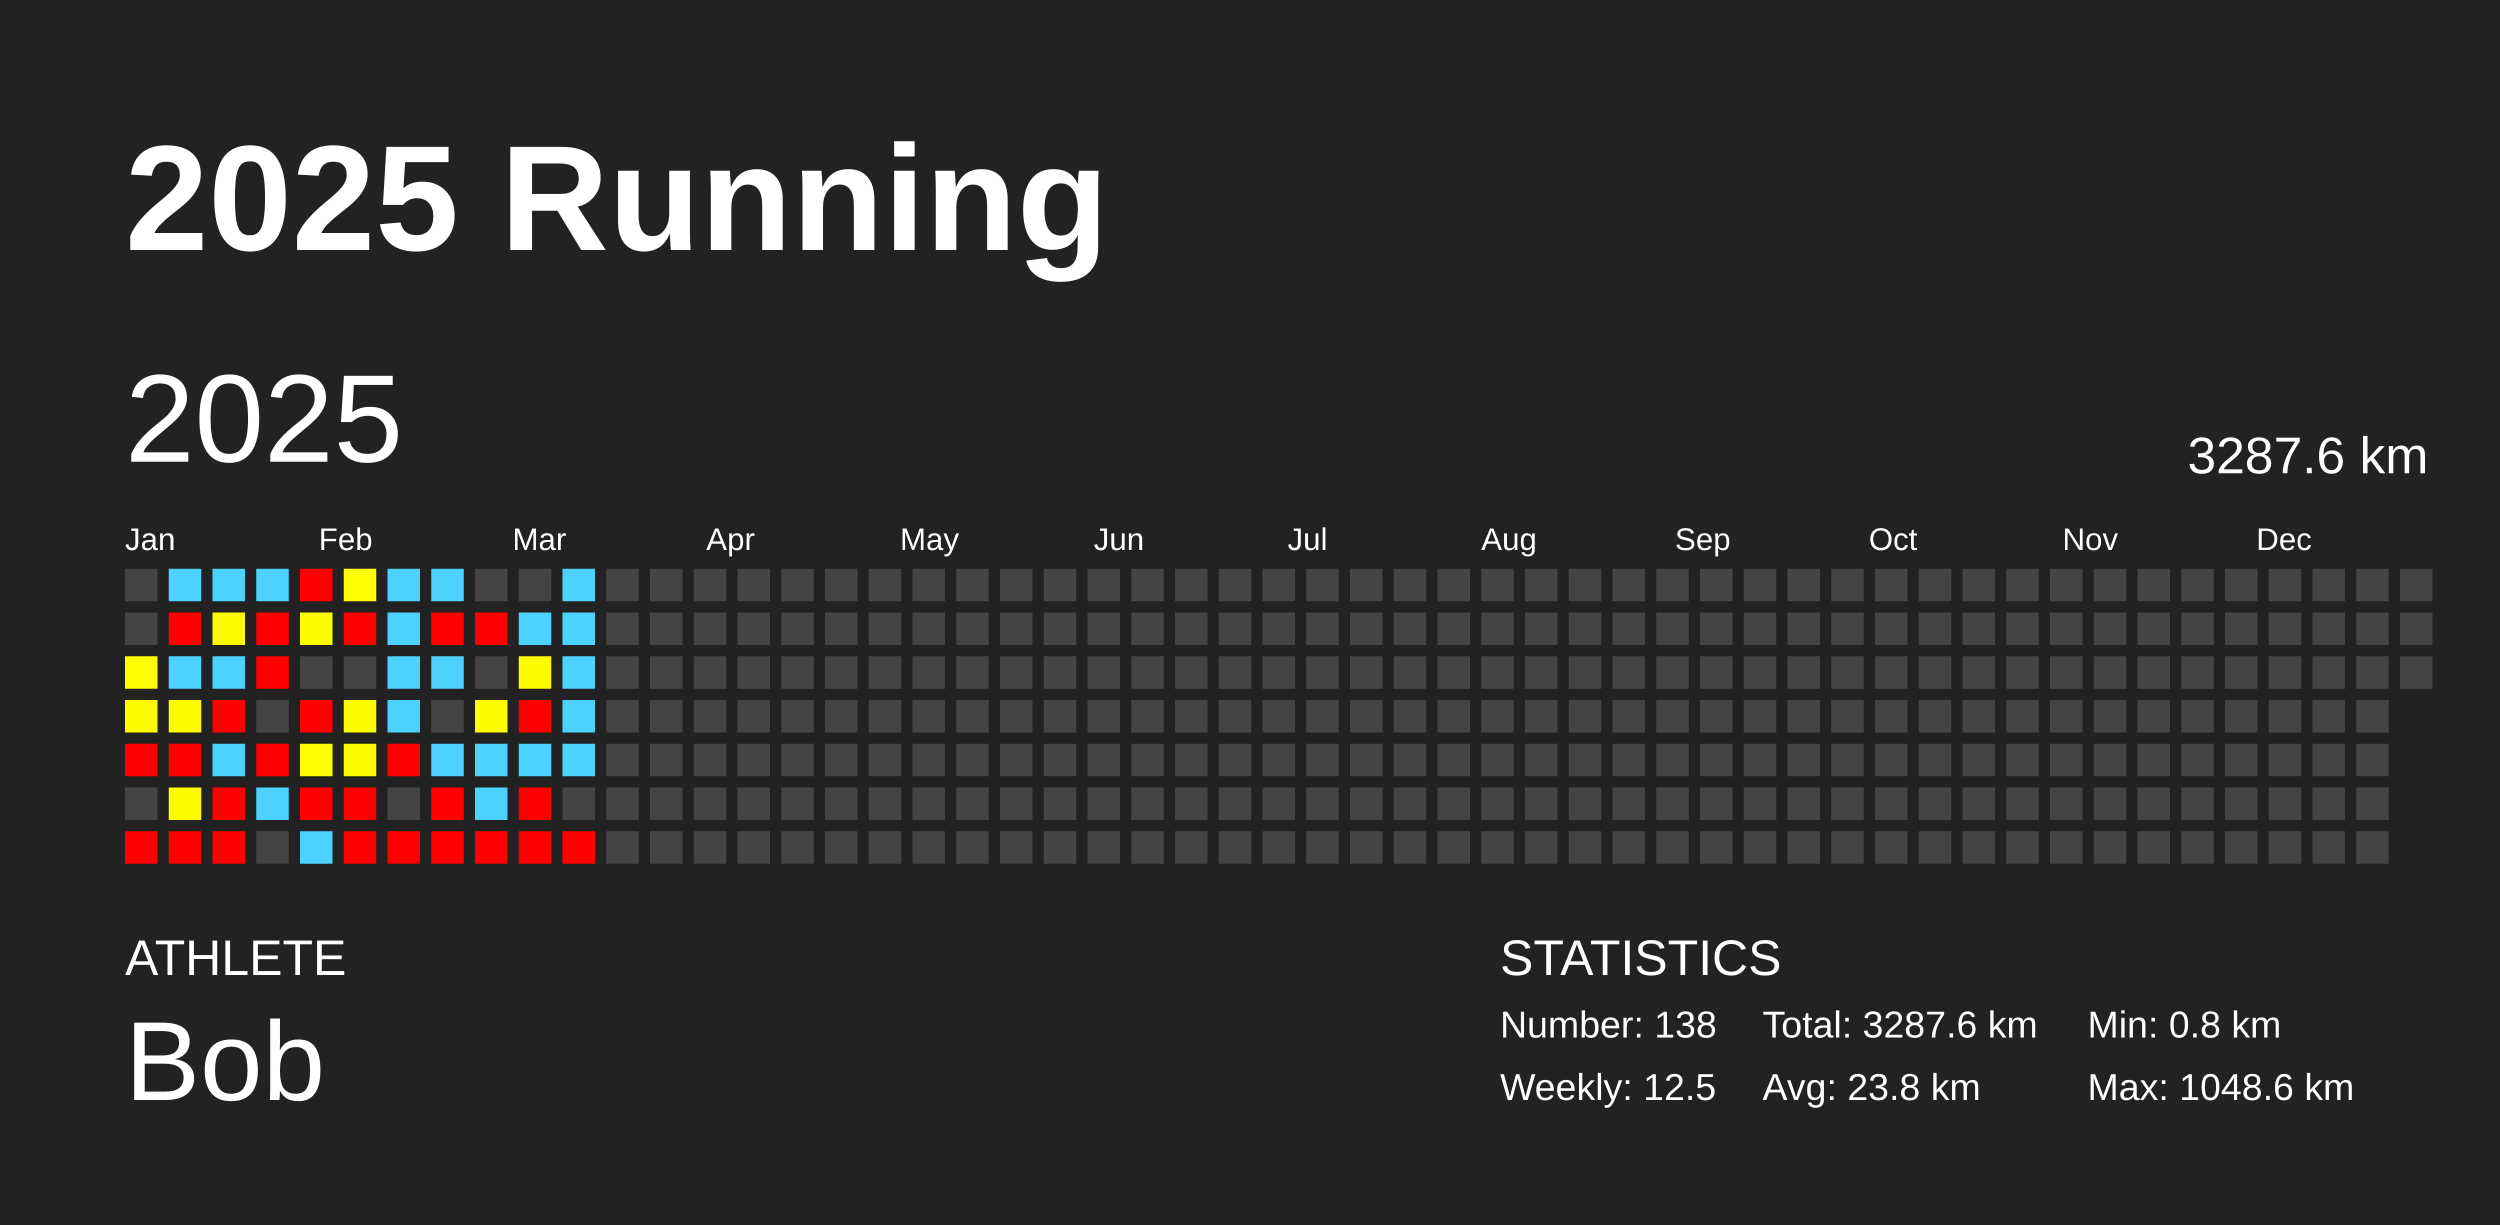
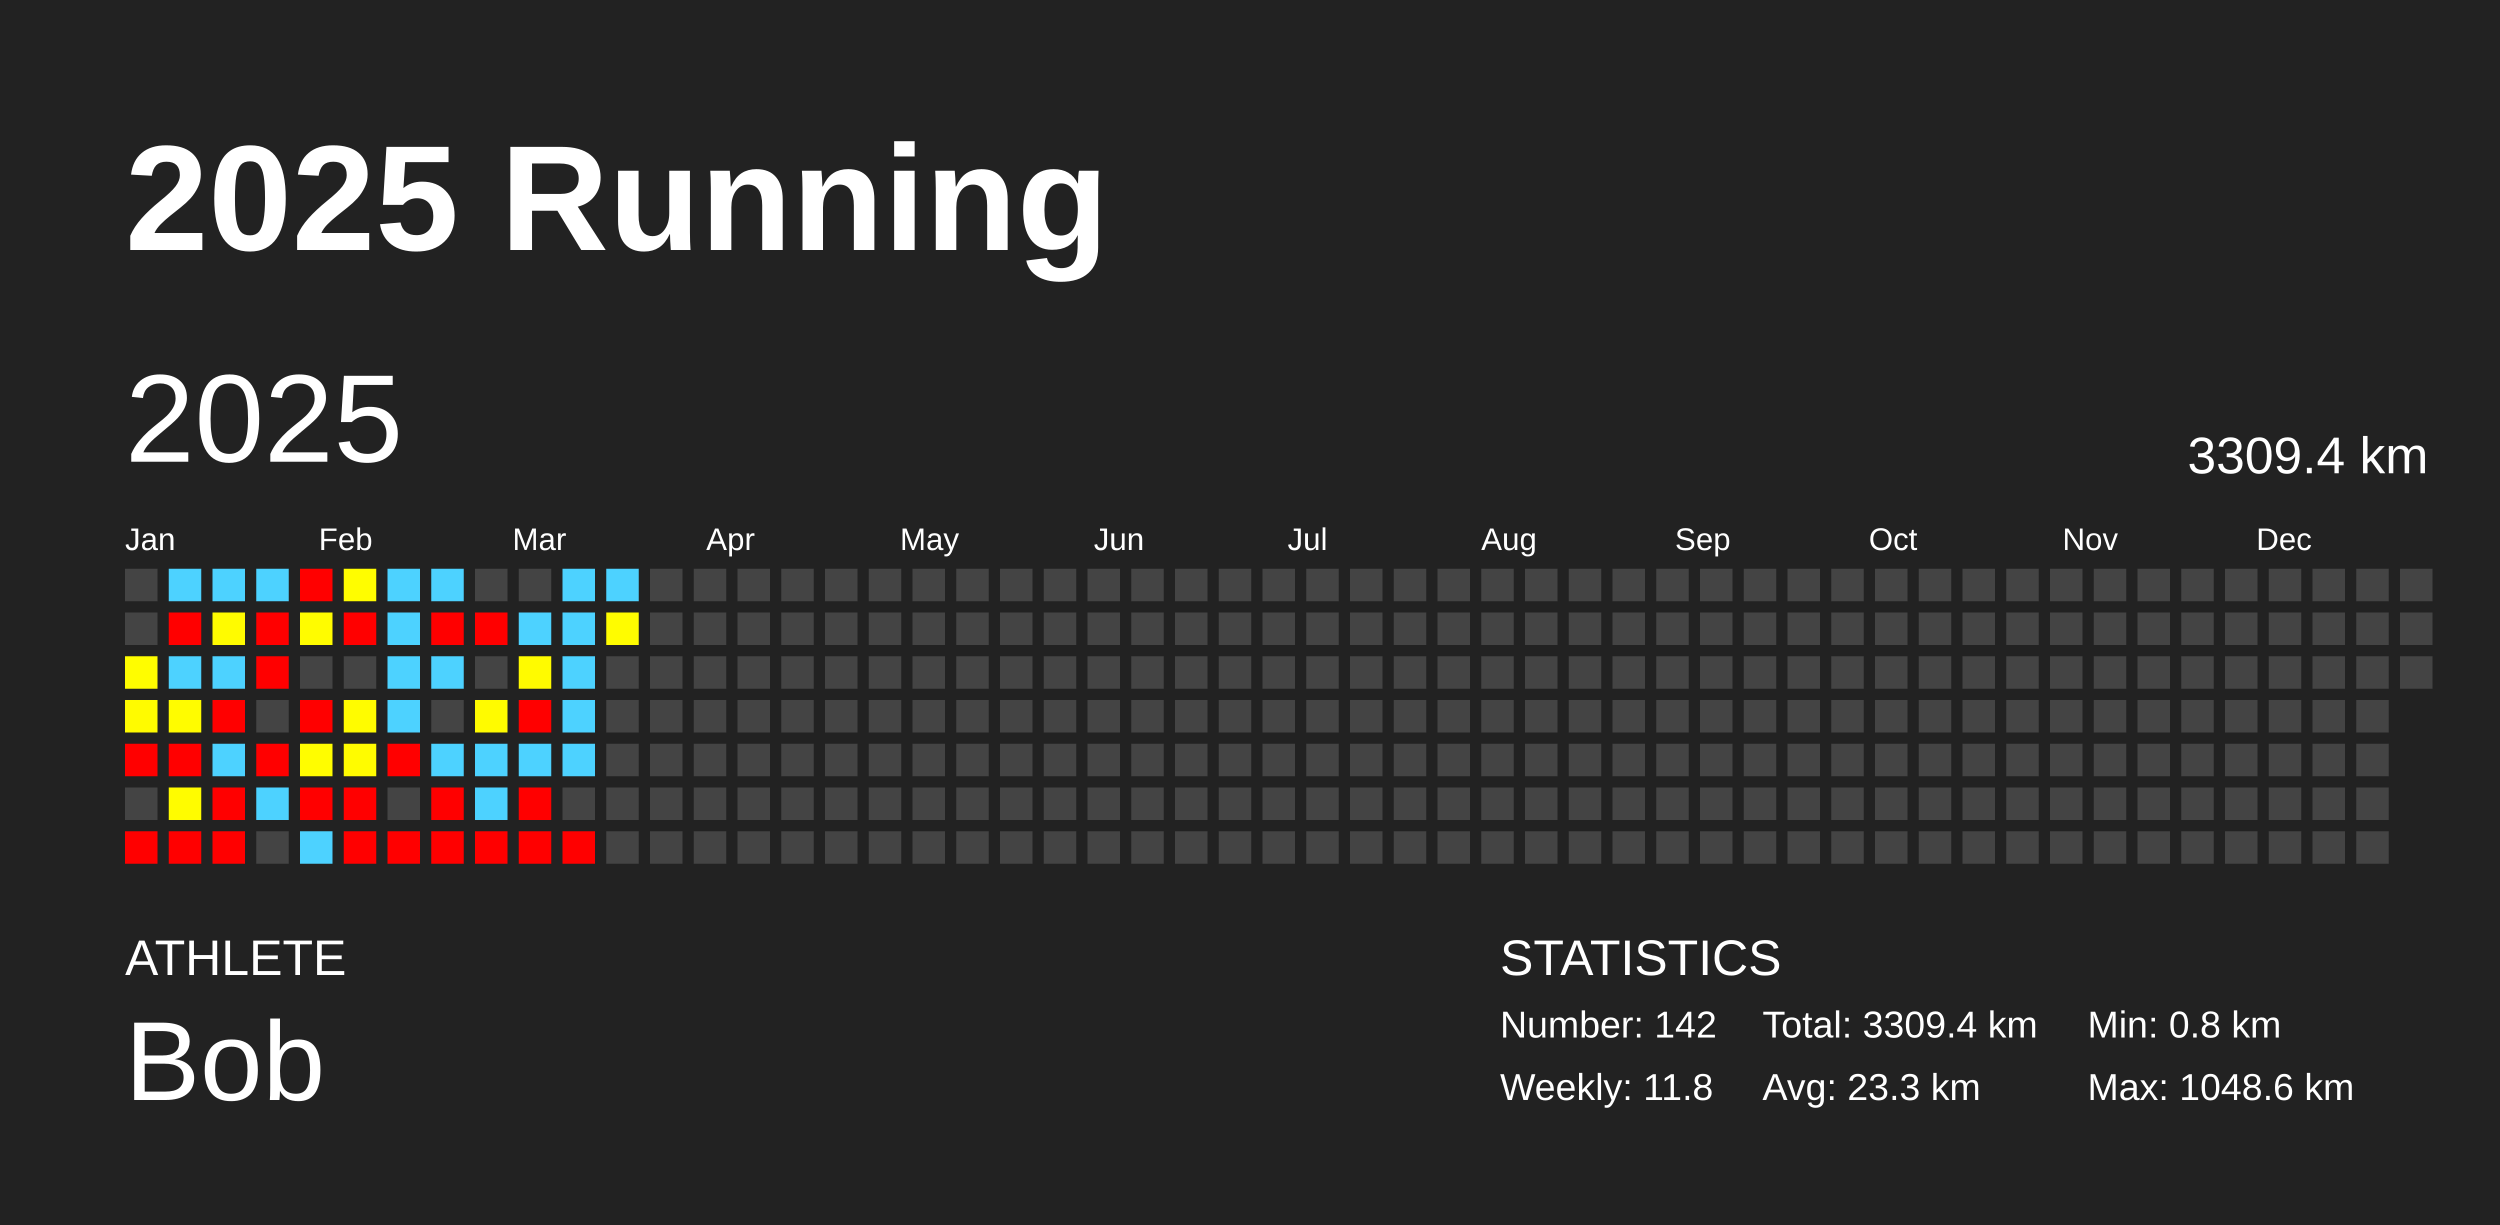
<svg xmlns="http://www.w3.org/2000/svg" baseProfile="full" height="98mm" version="1.1" viewBox="0,0,200,98" width="200mm">
  <defs />
  <rect fill="#222222" height="98" width="200" x="0" y="0" />
  <text fill="#FFFFFF" style="font-size:12px; font-family:Arial; font-weight:bold;" x="10" y="20">2025 Running</text>
  <text fill="#FFFFFF" style="font-size:4px; font-family:Arial" x="10" y="78">ATHLETE</text>
  <text fill="#FFFFFF" style="font-size:9px; font-family:Arial" x="10" y="88">Bob</text>
  <text fill="#FFFFFF" style="font-size:4px; font-family:Arial" x="120" y="78">STATISTICS</text>
-   <text fill="#FFFFFF" style="font-size:3px; font-family:Arial" x="120" y="83">Number: 138</text>
-   <text fill="#FFFFFF" style="font-size:3px; font-family:Arial" x="120" y="88">Weekly: 12.5</text>
-   <text fill="#FFFFFF" style="font-size:3px; font-family:Arial" x="141" y="83">Total: 3287.6 km</text>
-   <text fill="#FFFFFF" style="font-size:3px; font-family:Arial" x="141" y="88">Avg: 23.8 km</text>
+   <text fill="#FFFFFF" style="font-size:3px; font-family:Arial" x="120" y="83">Number: 142</text>
+   <text fill="#FFFFFF" style="font-size:3px; font-family:Arial" x="120" y="88">Weekly: 11.8</text>
+   <text fill="#FFFFFF" style="font-size:3px; font-family:Arial" x="141" y="83">Total: 3309.4 km</text>
+   <text fill="#FFFFFF" style="font-size:3px; font-family:Arial" x="141" y="88">Avg: 23.3 km</text>
  <text fill="#FFFFFF" style="font-size:3px; font-family:Arial" x="167" y="83">Min: 0.8 km</text>
  <text fill="#FFFFFF" style="font-size:3px; font-family:Arial" x="167" y="88">Max: 1048.6 km</text>
  <text dominant-baseline="hanging" fill="#FFFFFF" style="font-size:10.0px; font-family:Arial;" x="10" y="30">2025</text>
-   <text dominant-baseline="hanging" fill="#FFFFFF" style="font-size:4.125px; font-family:Arial;" x="175" y="35">3287.6 km</text>
+   <text dominant-baseline="hanging" fill="#FFFFFF" style="font-size:4.125px; font-family:Arial;" x="175" y="35">3309.4 km</text>
  <text fill="#FFFFFF" style="font-size:2.5px; font-family:Arial" x="10.0" y="44">Jan</text>
  <text fill="#FFFFFF" style="font-size:2.5px; font-family:Arial" x="25.5" y="44">Feb</text>
  <text fill="#FFFFFF" style="font-size:2.5px; font-family:Arial" x="41.0" y="44">Mar</text>
  <text fill="#FFFFFF" style="font-size:2.5px; font-family:Arial" x="56.5" y="44">Apr</text>
  <text fill="#FFFFFF" style="font-size:2.5px; font-family:Arial" x="72.0" y="44">May</text>
  <text fill="#FFFFFF" style="font-size:2.5px; font-family:Arial" x="87.5" y="44">Jun</text>
  <text fill="#FFFFFF" style="font-size:2.5px; font-family:Arial" x="103.0" y="44">Jul</text>
  <text fill="#FFFFFF" style="font-size:2.5px; font-family:Arial" x="118.5" y="44">Aug</text>
  <text fill="#FFFFFF" style="font-size:2.5px; font-family:Arial" x="134.0" y="44">Sep</text>
  <text fill="#FFFFFF" style="font-size:2.5px; font-family:Arial" x="149.5" y="44">Oct</text>
  <text fill="#FFFFFF" style="font-size:2.5px; font-family:Arial" x="165.0" y="44">Nov</text>
  <text fill="#FFFFFF" style="font-size:2.5px; font-family:Arial" x="180.5" y="44">Dec</text>
  <rect fill="#444444" height="2.6" width="2.6" x="10.0" y="45.5" />
  <rect fill="#444444" height="2.6" width="2.6" x="10.0" y="49.0" />
  <rect fill="#fffd00" height="2.6" width="2.6" x="10.0" y="52.5" />
  <rect fill="#fffb00" height="2.6" width="2.6" x="10.0" y="56.0" />
  <rect fill="red" height="2.6" width="2.6" x="10.0" y="59.5" />
  <rect fill="#444444" height="2.6" width="2.6" x="10.0" y="63.0" />
  <rect fill="red" height="2.6" width="2.6" x="10.0" y="66.5" />
  <rect fill="#4dd2ff" height="2.6" width="2.6" x="13.5" y="45.5" />
  <rect fill="red" height="2.6" width="2.6" x="13.5" y="49.0" />
  <rect fill="#4dd2ff" height="2.6" width="2.6" x="13.5" y="52.5" />
  <rect fill="#fffc00" height="2.6" width="2.6" x="13.5" y="56.0" />
  <rect fill="red" height="2.6" width="2.6" x="13.5" y="59.5" />
  <rect fill="#fffc00" height="2.6" width="2.6" x="13.5" y="63.0" />
  <rect fill="red" height="2.6" width="2.6" x="13.5" y="66.5" />
  <rect fill="#4dd2ff" height="2.6" width="2.6" x="17.0" y="45.5" />
  <rect fill="#fffb00" height="2.6" width="2.6" x="17.0" y="49.0" />
  <rect fill="#4dd2ff" height="2.6" width="2.6" x="17.0" y="52.5" />
  <rect fill="red" height="2.6" width="2.6" x="17.0" y="56.0" />
  <rect fill="#4dd2ff" height="2.6" width="2.6" x="17.0" y="59.5" />
  <rect fill="red" height="2.6" width="2.6" x="17.0" y="63.0" />
  <rect fill="red" height="2.6" width="2.6" x="17.0" y="66.5" />
  <rect fill="#4dd2ff" height="2.6" width="2.6" x="20.5" y="45.5" />
  <rect fill="red" height="2.6" width="2.6" x="20.5" y="49.0" />
  <rect fill="red" height="2.6" width="2.6" x="20.5" y="52.5" />
  <rect fill="#444444" height="2.6" width="2.6" x="20.5" y="56.0" />
  <rect fill="red" height="2.6" width="2.6" x="20.5" y="59.5" />
  <rect fill="#4dd2ff" height="2.6" width="2.6" x="20.5" y="63.0" />
  <rect fill="#444444" height="2.6" width="2.6" x="20.5" y="66.5" />
  <rect fill="red" height="2.6" width="2.6" x="24.0" y="45.5" />
  <rect fill="#fffc00" height="2.6" width="2.6" x="24.0" y="49.0" />
  <rect fill="#444444" height="2.6" width="2.6" x="24.0" y="52.5" />
  <rect fill="red" height="2.6" width="2.6" x="24.0" y="56.0" />
  <rect fill="#fffd00" height="2.6" width="2.6" x="24.0" y="59.5" />
  <rect fill="red" height="2.6" width="2.6" x="24.0" y="63.0" />
  <rect fill="#4dd2ff" height="2.6" width="2.6" x="24.0" y="66.5" />
  <rect fill="#fffd00" height="2.6" width="2.6" x="27.5" y="45.5" />
  <rect fill="red" height="2.6" width="2.6" x="27.5" y="49.0" />
  <rect fill="#444444" height="2.6" width="2.6" x="27.5" y="52.5" />
  <rect fill="#fffc00" height="2.6" width="2.6" x="27.5" y="56.0" />
  <rect fill="#fffc00" height="2.6" width="2.6" x="27.5" y="59.5" />
  <rect fill="red" height="2.6" width="2.6" x="27.5" y="63.0" />
  <rect fill="red" height="2.6" width="2.6" x="27.5" y="66.5" />
  <rect fill="#4dd2ff" height="2.6" width="2.6" x="31.0" y="45.5" />
  <rect fill="#4dd2ff" height="2.6" width="2.6" x="31.0" y="49.0" />
  <rect fill="#4dd2ff" height="2.6" width="2.6" x="31.0" y="52.5" />
  <rect fill="#4dd2ff" height="2.6" width="2.6" x="31.0" y="56.0" />
  <rect fill="red" height="2.6" width="2.6" x="31.0" y="59.5" />
  <rect fill="#444444" height="2.6" width="2.6" x="31.0" y="63.0" />
  <rect fill="red" height="2.6" width="2.6" x="31.0" y="66.5" />
  <rect fill="#4dd2ff" height="2.6" width="2.6" x="34.5" y="45.5" />
  <rect fill="red" height="2.6" width="2.6" x="34.5" y="49.0" />
  <rect fill="#4dd2ff" height="2.6" width="2.6" x="34.5" y="52.5" />
  <rect fill="#444444" height="2.6" width="2.6" x="34.5" y="56.0" />
  <rect fill="#4dd2ff" height="2.6" width="2.6" x="34.5" y="59.5" />
  <rect fill="red" height="2.6" width="2.6" x="34.5" y="63.0" />
  <rect fill="red" height="2.6" width="2.6" x="34.5" y="66.5" />
  <rect fill="#444444" height="2.6" width="2.6" x="38.0" y="45.5" />
  <rect fill="red" height="2.6" width="2.6" x="38.0" y="49.0" />
  <rect fill="#444444" height="2.6" width="2.6" x="38.0" y="52.5" />
  <rect fill="#fffb00" height="2.6" width="2.6" x="38.0" y="56.0" />
  <rect fill="#4dd2ff" height="2.6" width="2.6" x="38.0" y="59.5" />
  <rect fill="#4dd2ff" height="2.6" width="2.6" x="38.0" y="63.0" />
  <rect fill="red" height="2.6" width="2.6" x="38.0" y="66.5" />
  <rect fill="#444444" height="2.6" width="2.6" x="41.5" y="45.5" />
  <rect fill="#4dd2ff" height="2.6" width="2.6" x="41.5" y="49.0" />
  <rect fill="#fffb00" height="2.6" width="2.6" x="41.5" y="52.5" />
  <rect fill="red" height="2.6" width="2.6" x="41.5" y="56.0" />
  <rect fill="#4dd2ff" height="2.6" width="2.6" x="41.5" y="59.5" />
  <rect fill="red" height="2.6" width="2.6" x="41.5" y="63.0" />
  <rect fill="red" height="2.6" width="2.6" x="41.5" y="66.5" />
  <rect fill="#4dd2ff" height="2.6" width="2.6" x="45.0" y="45.5" />
  <rect fill="#4dd2ff" height="2.6" width="2.6" x="45.0" y="49.0" />
  <rect fill="#4dd2ff" height="2.6" width="2.6" x="45.0" y="52.5" />
  <rect fill="#4dd2ff" height="2.6" width="2.6" x="45.0" y="56.0" />
  <rect fill="#4dd2ff" height="2.6" width="2.6" x="45.0" y="59.5" />
  <rect fill="#444444" height="2.6" width="2.6" x="45.0" y="63.0" />
  <rect fill="red" height="2.6" width="2.6" x="45.0" y="66.5" />
-   <rect fill="#444444" height="2.6" width="2.6" x="48.5" y="45.5" />
-   <rect fill="#444444" height="2.6" width="2.6" x="48.5" y="49.0" />
+   <rect fill="#4dd2ff" height="2.6" width="2.6" x="48.5" y="45.5" />
+   <rect fill="#fffc00" height="2.6" width="2.6" x="48.5" y="49.0" />
  <rect fill="#444444" height="2.6" width="2.6" x="48.5" y="52.5" />
  <rect fill="#444444" height="2.6" width="2.6" x="48.5" y="56.0" />
  <rect fill="#444444" height="2.6" width="2.6" x="48.5" y="59.5" />
  <rect fill="#444444" height="2.6" width="2.6" x="48.5" y="63.0" />
  <rect fill="#444444" height="2.6" width="2.6" x="48.5" y="66.5" />
  <rect fill="#444444" height="2.6" width="2.6" x="52.0" y="45.5" />
  <rect fill="#444444" height="2.6" width="2.6" x="52.0" y="49.0" />
  <rect fill="#444444" height="2.6" width="2.6" x="52.0" y="52.5" />
  <rect fill="#444444" height="2.6" width="2.6" x="52.0" y="56.0" />
  <rect fill="#444444" height="2.6" width="2.6" x="52.0" y="59.5" />
  <rect fill="#444444" height="2.6" width="2.6" x="52.0" y="63.0" />
  <rect fill="#444444" height="2.6" width="2.6" x="52.0" y="66.5" />
  <rect fill="#444444" height="2.6" width="2.6" x="55.5" y="45.5" />
  <rect fill="#444444" height="2.6" width="2.6" x="55.5" y="49.0" />
  <rect fill="#444444" height="2.6" width="2.6" x="55.5" y="52.5" />
  <rect fill="#444444" height="2.6" width="2.6" x="55.5" y="56.0" />
  <rect fill="#444444" height="2.6" width="2.6" x="55.5" y="59.5" />
  <rect fill="#444444" height="2.6" width="2.6" x="55.5" y="63.0" />
  <rect fill="#444444" height="2.6" width="2.6" x="55.5" y="66.5" />
  <rect fill="#444444" height="2.6" width="2.6" x="59.0" y="45.5" />
  <rect fill="#444444" height="2.6" width="2.6" x="59.0" y="49.0" />
  <rect fill="#444444" height="2.6" width="2.6" x="59.0" y="52.5" />
  <rect fill="#444444" height="2.6" width="2.6" x="59.0" y="56.0" />
  <rect fill="#444444" height="2.6" width="2.6" x="59.0" y="59.5" />
  <rect fill="#444444" height="2.6" width="2.6" x="59.0" y="63.0" />
  <rect fill="#444444" height="2.6" width="2.6" x="59.0" y="66.5" />
  <rect fill="#444444" height="2.6" width="2.6" x="62.5" y="45.5" />
  <rect fill="#444444" height="2.6" width="2.6" x="62.5" y="49.0" />
  <rect fill="#444444" height="2.6" width="2.6" x="62.5" y="52.5" />
  <rect fill="#444444" height="2.6" width="2.6" x="62.5" y="56.0" />
  <rect fill="#444444" height="2.6" width="2.6" x="62.5" y="59.5" />
  <rect fill="#444444" height="2.6" width="2.6" x="62.5" y="63.0" />
  <rect fill="#444444" height="2.6" width="2.6" x="62.5" y="66.5" />
  <rect fill="#444444" height="2.6" width="2.6" x="66.0" y="45.5" />
  <rect fill="#444444" height="2.6" width="2.6" x="66.0" y="49.0" />
  <rect fill="#444444" height="2.6" width="2.6" x="66.0" y="52.5" />
  <rect fill="#444444" height="2.6" width="2.6" x="66.0" y="56.0" />
  <rect fill="#444444" height="2.6" width="2.6" x="66.0" y="59.5" />
  <rect fill="#444444" height="2.6" width="2.6" x="66.0" y="63.0" />
  <rect fill="#444444" height="2.6" width="2.6" x="66.0" y="66.5" />
  <rect fill="#444444" height="2.6" width="2.6" x="69.5" y="45.5" />
  <rect fill="#444444" height="2.6" width="2.6" x="69.5" y="49.0" />
  <rect fill="#444444" height="2.6" width="2.6" x="69.5" y="52.5" />
  <rect fill="#444444" height="2.6" width="2.6" x="69.5" y="56.0" />
  <rect fill="#444444" height="2.6" width="2.6" x="69.5" y="59.5" />
  <rect fill="#444444" height="2.6" width="2.6" x="69.5" y="63.0" />
  <rect fill="#444444" height="2.6" width="2.6" x="69.5" y="66.5" />
  <rect fill="#444444" height="2.6" width="2.6" x="73.0" y="45.5" />
  <rect fill="#444444" height="2.6" width="2.6" x="73.0" y="49.0" />
  <rect fill="#444444" height="2.6" width="2.6" x="73.0" y="52.5" />
  <rect fill="#444444" height="2.6" width="2.6" x="73.0" y="56.0" />
  <rect fill="#444444" height="2.6" width="2.6" x="73.0" y="59.5" />
  <rect fill="#444444" height="2.6" width="2.6" x="73.0" y="63.0" />
  <rect fill="#444444" height="2.6" width="2.6" x="73.0" y="66.5" />
  <rect fill="#444444" height="2.6" width="2.6" x="76.5" y="45.5" />
  <rect fill="#444444" height="2.6" width="2.6" x="76.5" y="49.0" />
  <rect fill="#444444" height="2.6" width="2.6" x="76.5" y="52.5" />
  <rect fill="#444444" height="2.6" width="2.6" x="76.5" y="56.0" />
  <rect fill="#444444" height="2.6" width="2.6" x="76.5" y="59.5" />
  <rect fill="#444444" height="2.6" width="2.6" x="76.5" y="63.0" />
  <rect fill="#444444" height="2.6" width="2.6" x="76.5" y="66.5" />
  <rect fill="#444444" height="2.6" width="2.6" x="80.0" y="45.5" />
  <rect fill="#444444" height="2.6" width="2.6" x="80.0" y="49.0" />
  <rect fill="#444444" height="2.6" width="2.6" x="80.0" y="52.5" />
  <rect fill="#444444" height="2.6" width="2.6" x="80.0" y="56.0" />
  <rect fill="#444444" height="2.6" width="2.6" x="80.0" y="59.5" />
  <rect fill="#444444" height="2.6" width="2.6" x="80.0" y="63.0" />
  <rect fill="#444444" height="2.6" width="2.6" x="80.0" y="66.5" />
  <rect fill="#444444" height="2.6" width="2.6" x="83.5" y="45.5" />
  <rect fill="#444444" height="2.6" width="2.6" x="83.5" y="49.0" />
  <rect fill="#444444" height="2.6" width="2.6" x="83.5" y="52.5" />
  <rect fill="#444444" height="2.6" width="2.6" x="83.5" y="56.0" />
  <rect fill="#444444" height="2.6" width="2.6" x="83.5" y="59.5" />
  <rect fill="#444444" height="2.6" width="2.6" x="83.5" y="63.0" />
  <rect fill="#444444" height="2.6" width="2.6" x="83.5" y="66.5" />
  <rect fill="#444444" height="2.6" width="2.6" x="87.0" y="45.5" />
  <rect fill="#444444" height="2.6" width="2.6" x="87.0" y="49.0" />
  <rect fill="#444444" height="2.6" width="2.6" x="87.0" y="52.5" />
  <rect fill="#444444" height="2.6" width="2.6" x="87.0" y="56.0" />
  <rect fill="#444444" height="2.6" width="2.6" x="87.0" y="59.5" />
  <rect fill="#444444" height="2.6" width="2.6" x="87.0" y="63.0" />
  <rect fill="#444444" height="2.6" width="2.6" x="87.0" y="66.5" />
  <rect fill="#444444" height="2.6" width="2.6" x="90.5" y="45.5" />
  <rect fill="#444444" height="2.6" width="2.6" x="90.5" y="49.0" />
  <rect fill="#444444" height="2.6" width="2.6" x="90.5" y="52.5" />
  <rect fill="#444444" height="2.6" width="2.6" x="90.5" y="56.0" />
  <rect fill="#444444" height="2.6" width="2.6" x="90.5" y="59.5" />
  <rect fill="#444444" height="2.6" width="2.6" x="90.5" y="63.0" />
  <rect fill="#444444" height="2.6" width="2.6" x="90.5" y="66.5" />
  <rect fill="#444444" height="2.6" width="2.6" x="94.0" y="45.5" />
  <rect fill="#444444" height="2.6" width="2.6" x="94.0" y="49.0" />
  <rect fill="#444444" height="2.6" width="2.6" x="94.0" y="52.5" />
  <rect fill="#444444" height="2.6" width="2.6" x="94.0" y="56.0" />
  <rect fill="#444444" height="2.6" width="2.6" x="94.0" y="59.5" />
  <rect fill="#444444" height="2.6" width="2.6" x="94.0" y="63.0" />
  <rect fill="#444444" height="2.6" width="2.6" x="94.0" y="66.5" />
  <rect fill="#444444" height="2.6" width="2.6" x="97.5" y="45.5" />
  <rect fill="#444444" height="2.6" width="2.6" x="97.5" y="49.0" />
  <rect fill="#444444" height="2.6" width="2.6" x="97.5" y="52.5" />
  <rect fill="#444444" height="2.6" width="2.6" x="97.5" y="56.0" />
  <rect fill="#444444" height="2.6" width="2.6" x="97.5" y="59.5" />
  <rect fill="#444444" height="2.6" width="2.6" x="97.5" y="63.0" />
  <rect fill="#444444" height="2.6" width="2.6" x="97.5" y="66.5" />
  <rect fill="#444444" height="2.6" width="2.6" x="101.0" y="45.5" />
  <rect fill="#444444" height="2.6" width="2.6" x="101.0" y="49.0" />
  <rect fill="#444444" height="2.6" width="2.6" x="101.0" y="52.5" />
  <rect fill="#444444" height="2.6" width="2.6" x="101.0" y="56.0" />
  <rect fill="#444444" height="2.6" width="2.6" x="101.0" y="59.5" />
  <rect fill="#444444" height="2.6" width="2.6" x="101.0" y="63.0" />
  <rect fill="#444444" height="2.6" width="2.6" x="101.0" y="66.5" />
  <rect fill="#444444" height="2.6" width="2.6" x="104.5" y="45.5" />
  <rect fill="#444444" height="2.6" width="2.6" x="104.5" y="49.0" />
  <rect fill="#444444" height="2.6" width="2.6" x="104.5" y="52.5" />
  <rect fill="#444444" height="2.6" width="2.6" x="104.5" y="56.0" />
  <rect fill="#444444" height="2.6" width="2.6" x="104.5" y="59.5" />
  <rect fill="#444444" height="2.6" width="2.6" x="104.5" y="63.0" />
  <rect fill="#444444" height="2.6" width="2.6" x="104.5" y="66.5" />
  <rect fill="#444444" height="2.6" width="2.6" x="108.0" y="45.5" />
  <rect fill="#444444" height="2.6" width="2.6" x="108.0" y="49.0" />
  <rect fill="#444444" height="2.6" width="2.6" x="108.0" y="52.5" />
  <rect fill="#444444" height="2.6" width="2.6" x="108.0" y="56.0" />
  <rect fill="#444444" height="2.6" width="2.6" x="108.0" y="59.5" />
  <rect fill="#444444" height="2.6" width="2.6" x="108.0" y="63.0" />
  <rect fill="#444444" height="2.6" width="2.6" x="108.0" y="66.5" />
  <rect fill="#444444" height="2.6" width="2.6" x="111.5" y="45.5" />
  <rect fill="#444444" height="2.6" width="2.6" x="111.5" y="49.0" />
  <rect fill="#444444" height="2.6" width="2.6" x="111.5" y="52.5" />
  <rect fill="#444444" height="2.6" width="2.6" x="111.5" y="56.0" />
  <rect fill="#444444" height="2.6" width="2.6" x="111.5" y="59.5" />
  <rect fill="#444444" height="2.6" width="2.6" x="111.5" y="63.0" />
  <rect fill="#444444" height="2.6" width="2.6" x="111.5" y="66.5" />
  <rect fill="#444444" height="2.6" width="2.6" x="115.0" y="45.5" />
  <rect fill="#444444" height="2.6" width="2.6" x="115.0" y="49.0" />
  <rect fill="#444444" height="2.6" width="2.6" x="115.0" y="52.5" />
  <rect fill="#444444" height="2.6" width="2.6" x="115.0" y="56.0" />
  <rect fill="#444444" height="2.6" width="2.6" x="115.0" y="59.5" />
  <rect fill="#444444" height="2.6" width="2.6" x="115.0" y="63.0" />
  <rect fill="#444444" height="2.6" width="2.6" x="115.0" y="66.5" />
  <rect fill="#444444" height="2.6" width="2.6" x="118.5" y="45.5" />
  <rect fill="#444444" height="2.6" width="2.6" x="118.5" y="49.0" />
  <rect fill="#444444" height="2.6" width="2.6" x="118.5" y="52.5" />
  <rect fill="#444444" height="2.6" width="2.6" x="118.5" y="56.0" />
  <rect fill="#444444" height="2.6" width="2.6" x="118.5" y="59.5" />
  <rect fill="#444444" height="2.6" width="2.6" x="118.5" y="63.0" />
  <rect fill="#444444" height="2.6" width="2.6" x="118.5" y="66.5" />
  <rect fill="#444444" height="2.6" width="2.6" x="122.0" y="45.5" />
  <rect fill="#444444" height="2.6" width="2.6" x="122.0" y="49.0" />
  <rect fill="#444444" height="2.6" width="2.6" x="122.0" y="52.5" />
  <rect fill="#444444" height="2.6" width="2.6" x="122.0" y="56.0" />
  <rect fill="#444444" height="2.6" width="2.6" x="122.0" y="59.5" />
  <rect fill="#444444" height="2.6" width="2.6" x="122.0" y="63.0" />
  <rect fill="#444444" height="2.6" width="2.6" x="122.0" y="66.5" />
  <rect fill="#444444" height="2.6" width="2.6" x="125.5" y="45.5" />
  <rect fill="#444444" height="2.6" width="2.6" x="125.5" y="49.0" />
  <rect fill="#444444" height="2.6" width="2.6" x="125.5" y="52.5" />
  <rect fill="#444444" height="2.6" width="2.6" x="125.5" y="56.0" />
  <rect fill="#444444" height="2.6" width="2.6" x="125.5" y="59.5" />
  <rect fill="#444444" height="2.6" width="2.6" x="125.5" y="63.0" />
  <rect fill="#444444" height="2.6" width="2.6" x="125.5" y="66.5" />
  <rect fill="#444444" height="2.6" width="2.6" x="129.0" y="45.5" />
  <rect fill="#444444" height="2.6" width="2.6" x="129.0" y="49.0" />
  <rect fill="#444444" height="2.6" width="2.6" x="129.0" y="52.5" />
  <rect fill="#444444" height="2.6" width="2.6" x="129.0" y="56.0" />
  <rect fill="#444444" height="2.6" width="2.6" x="129.0" y="59.5" />
  <rect fill="#444444" height="2.6" width="2.6" x="129.0" y="63.0" />
  <rect fill="#444444" height="2.6" width="2.6" x="129.0" y="66.5" />
  <rect fill="#444444" height="2.6" width="2.6" x="132.5" y="45.5" />
  <rect fill="#444444" height="2.6" width="2.6" x="132.5" y="49.0" />
  <rect fill="#444444" height="2.6" width="2.6" x="132.5" y="52.5" />
  <rect fill="#444444" height="2.6" width="2.6" x="132.5" y="56.0" />
  <rect fill="#444444" height="2.6" width="2.6" x="132.5" y="59.5" />
  <rect fill="#444444" height="2.6" width="2.6" x="132.5" y="63.0" />
  <rect fill="#444444" height="2.6" width="2.6" x="132.5" y="66.5" />
  <rect fill="#444444" height="2.6" width="2.6" x="136.0" y="45.5" />
  <rect fill="#444444" height="2.6" width="2.6" x="136.0" y="49.0" />
  <rect fill="#444444" height="2.6" width="2.6" x="136.0" y="52.5" />
  <rect fill="#444444" height="2.6" width="2.6" x="136.0" y="56.0" />
  <rect fill="#444444" height="2.6" width="2.6" x="136.0" y="59.5" />
  <rect fill="#444444" height="2.6" width="2.6" x="136.0" y="63.0" />
  <rect fill="#444444" height="2.6" width="2.6" x="136.0" y="66.5" />
  <rect fill="#444444" height="2.6" width="2.6" x="139.5" y="45.5" />
  <rect fill="#444444" height="2.6" width="2.6" x="139.5" y="49.0" />
  <rect fill="#444444" height="2.6" width="2.6" x="139.5" y="52.5" />
  <rect fill="#444444" height="2.6" width="2.6" x="139.5" y="56.0" />
  <rect fill="#444444" height="2.6" width="2.6" x="139.5" y="59.5" />
  <rect fill="#444444" height="2.6" width="2.6" x="139.5" y="63.0" />
  <rect fill="#444444" height="2.6" width="2.6" x="139.5" y="66.5" />
  <rect fill="#444444" height="2.6" width="2.6" x="143.0" y="45.5" />
  <rect fill="#444444" height="2.6" width="2.6" x="143.0" y="49.0" />
  <rect fill="#444444" height="2.6" width="2.6" x="143.0" y="52.5" />
  <rect fill="#444444" height="2.6" width="2.6" x="143.0" y="56.0" />
  <rect fill="#444444" height="2.6" width="2.6" x="143.0" y="59.5" />
  <rect fill="#444444" height="2.6" width="2.6" x="143.0" y="63.0" />
  <rect fill="#444444" height="2.6" width="2.6" x="143.0" y="66.5" />
  <rect fill="#444444" height="2.6" width="2.6" x="146.5" y="45.5" />
  <rect fill="#444444" height="2.6" width="2.6" x="146.5" y="49.0" />
  <rect fill="#444444" height="2.6" width="2.6" x="146.5" y="52.5" />
  <rect fill="#444444" height="2.6" width="2.6" x="146.5" y="56.0" />
  <rect fill="#444444" height="2.6" width="2.6" x="146.5" y="59.5" />
  <rect fill="#444444" height="2.6" width="2.6" x="146.5" y="63.0" />
  <rect fill="#444444" height="2.6" width="2.6" x="146.5" y="66.5" />
  <rect fill="#444444" height="2.6" width="2.6" x="150.0" y="45.5" />
  <rect fill="#444444" height="2.6" width="2.6" x="150.0" y="49.0" />
  <rect fill="#444444" height="2.6" width="2.6" x="150.0" y="52.5" />
  <rect fill="#444444" height="2.6" width="2.6" x="150.0" y="56.0" />
  <rect fill="#444444" height="2.6" width="2.6" x="150.0" y="59.5" />
  <rect fill="#444444" height="2.6" width="2.6" x="150.0" y="63.0" />
  <rect fill="#444444" height="2.6" width="2.6" x="150.0" y="66.5" />
  <rect fill="#444444" height="2.6" width="2.6" x="153.5" y="45.5" />
  <rect fill="#444444" height="2.6" width="2.6" x="153.5" y="49.0" />
  <rect fill="#444444" height="2.6" width="2.6" x="153.5" y="52.5" />
  <rect fill="#444444" height="2.6" width="2.6" x="153.5" y="56.0" />
  <rect fill="#444444" height="2.6" width="2.6" x="153.5" y="59.5" />
  <rect fill="#444444" height="2.6" width="2.6" x="153.5" y="63.0" />
  <rect fill="#444444" height="2.6" width="2.6" x="153.5" y="66.5" />
  <rect fill="#444444" height="2.6" width="2.6" x="157.0" y="45.5" />
  <rect fill="#444444" height="2.6" width="2.6" x="157.0" y="49.0" />
  <rect fill="#444444" height="2.6" width="2.6" x="157.0" y="52.5" />
  <rect fill="#444444" height="2.6" width="2.6" x="157.0" y="56.0" />
  <rect fill="#444444" height="2.6" width="2.6" x="157.0" y="59.5" />
  <rect fill="#444444" height="2.6" width="2.6" x="157.0" y="63.0" />
  <rect fill="#444444" height="2.6" width="2.6" x="157.0" y="66.5" />
  <rect fill="#444444" height="2.6" width="2.6" x="160.5" y="45.5" />
  <rect fill="#444444" height="2.6" width="2.6" x="160.5" y="49.0" />
  <rect fill="#444444" height="2.6" width="2.6" x="160.5" y="52.5" />
  <rect fill="#444444" height="2.6" width="2.6" x="160.5" y="56.0" />
  <rect fill="#444444" height="2.6" width="2.6" x="160.5" y="59.5" />
  <rect fill="#444444" height="2.6" width="2.6" x="160.5" y="63.0" />
  <rect fill="#444444" height="2.6" width="2.6" x="160.5" y="66.5" />
  <rect fill="#444444" height="2.6" width="2.6" x="164.0" y="45.5" />
  <rect fill="#444444" height="2.6" width="2.6" x="164.0" y="49.0" />
  <rect fill="#444444" height="2.6" width="2.6" x="164.0" y="52.5" />
  <rect fill="#444444" height="2.6" width="2.6" x="164.0" y="56.0" />
  <rect fill="#444444" height="2.6" width="2.6" x="164.0" y="59.5" />
  <rect fill="#444444" height="2.6" width="2.6" x="164.0" y="63.0" />
  <rect fill="#444444" height="2.6" width="2.6" x="164.0" y="66.5" />
  <rect fill="#444444" height="2.6" width="2.6" x="167.5" y="45.5" />
  <rect fill="#444444" height="2.6" width="2.6" x="167.5" y="49.0" />
  <rect fill="#444444" height="2.6" width="2.6" x="167.5" y="52.5" />
  <rect fill="#444444" height="2.6" width="2.6" x="167.5" y="56.0" />
  <rect fill="#444444" height="2.6" width="2.6" x="167.5" y="59.5" />
  <rect fill="#444444" height="2.6" width="2.6" x="167.5" y="63.0" />
  <rect fill="#444444" height="2.6" width="2.6" x="167.5" y="66.5" />
  <rect fill="#444444" height="2.6" width="2.6" x="171.0" y="45.5" />
  <rect fill="#444444" height="2.6" width="2.6" x="171.0" y="49.0" />
  <rect fill="#444444" height="2.6" width="2.6" x="171.0" y="52.5" />
  <rect fill="#444444" height="2.6" width="2.6" x="171.0" y="56.0" />
  <rect fill="#444444" height="2.6" width="2.6" x="171.0" y="59.5" />
  <rect fill="#444444" height="2.6" width="2.6" x="171.0" y="63.0" />
  <rect fill="#444444" height="2.6" width="2.6" x="171.0" y="66.5" />
  <rect fill="#444444" height="2.6" width="2.6" x="174.5" y="45.5" />
  <rect fill="#444444" height="2.6" width="2.6" x="174.5" y="49.0" />
  <rect fill="#444444" height="2.6" width="2.6" x="174.5" y="52.5" />
  <rect fill="#444444" height="2.6" width="2.6" x="174.5" y="56.0" />
  <rect fill="#444444" height="2.6" width="2.6" x="174.5" y="59.5" />
  <rect fill="#444444" height="2.6" width="2.6" x="174.5" y="63.0" />
  <rect fill="#444444" height="2.6" width="2.6" x="174.5" y="66.5" />
  <rect fill="#444444" height="2.6" width="2.6" x="178.0" y="45.5" />
  <rect fill="#444444" height="2.6" width="2.6" x="178.0" y="49.0" />
  <rect fill="#444444" height="2.6" width="2.6" x="178.0" y="52.5" />
  <rect fill="#444444" height="2.6" width="2.6" x="178.0" y="56.0" />
  <rect fill="#444444" height="2.6" width="2.6" x="178.0" y="59.5" />
  <rect fill="#444444" height="2.6" width="2.6" x="178.0" y="63.0" />
  <rect fill="#444444" height="2.6" width="2.6" x="178.0" y="66.5" />
  <rect fill="#444444" height="2.6" width="2.6" x="181.5" y="45.5" />
  <rect fill="#444444" height="2.6" width="2.6" x="181.5" y="49.0" />
  <rect fill="#444444" height="2.6" width="2.6" x="181.5" y="52.5" />
  <rect fill="#444444" height="2.6" width="2.6" x="181.5" y="56.0" />
  <rect fill="#444444" height="2.6" width="2.6" x="181.5" y="59.5" />
  <rect fill="#444444" height="2.6" width="2.6" x="181.5" y="63.0" />
  <rect fill="#444444" height="2.6" width="2.6" x="181.5" y="66.5" />
  <rect fill="#444444" height="2.6" width="2.6" x="185.0" y="45.5" />
  <rect fill="#444444" height="2.6" width="2.6" x="185.0" y="49.0" />
  <rect fill="#444444" height="2.6" width="2.6" x="185.0" y="52.5" />
  <rect fill="#444444" height="2.6" width="2.6" x="185.0" y="56.0" />
  <rect fill="#444444" height="2.6" width="2.6" x="185.0" y="59.5" />
  <rect fill="#444444" height="2.6" width="2.6" x="185.0" y="63.0" />
  <rect fill="#444444" height="2.6" width="2.6" x="185.0" y="66.5" />
  <rect fill="#444444" height="2.6" width="2.6" x="188.5" y="45.5" />
  <rect fill="#444444" height="2.6" width="2.6" x="188.5" y="49.0" />
  <rect fill="#444444" height="2.6" width="2.6" x="188.5" y="52.5" />
  <rect fill="#444444" height="2.6" width="2.6" x="188.5" y="56.0" />
  <rect fill="#444444" height="2.6" width="2.6" x="188.5" y="59.5" />
  <rect fill="#444444" height="2.6" width="2.6" x="188.5" y="63.0" />
  <rect fill="#444444" height="2.6" width="2.6" x="188.5" y="66.5" />
  <rect fill="#444444" height="2.6" width="2.6" x="192.0" y="45.5" />
  <rect fill="#444444" height="2.6" width="2.6" x="192.0" y="49.0" />
  <rect fill="#444444" height="2.6" width="2.6" x="192.0" y="52.5" />
</svg>
